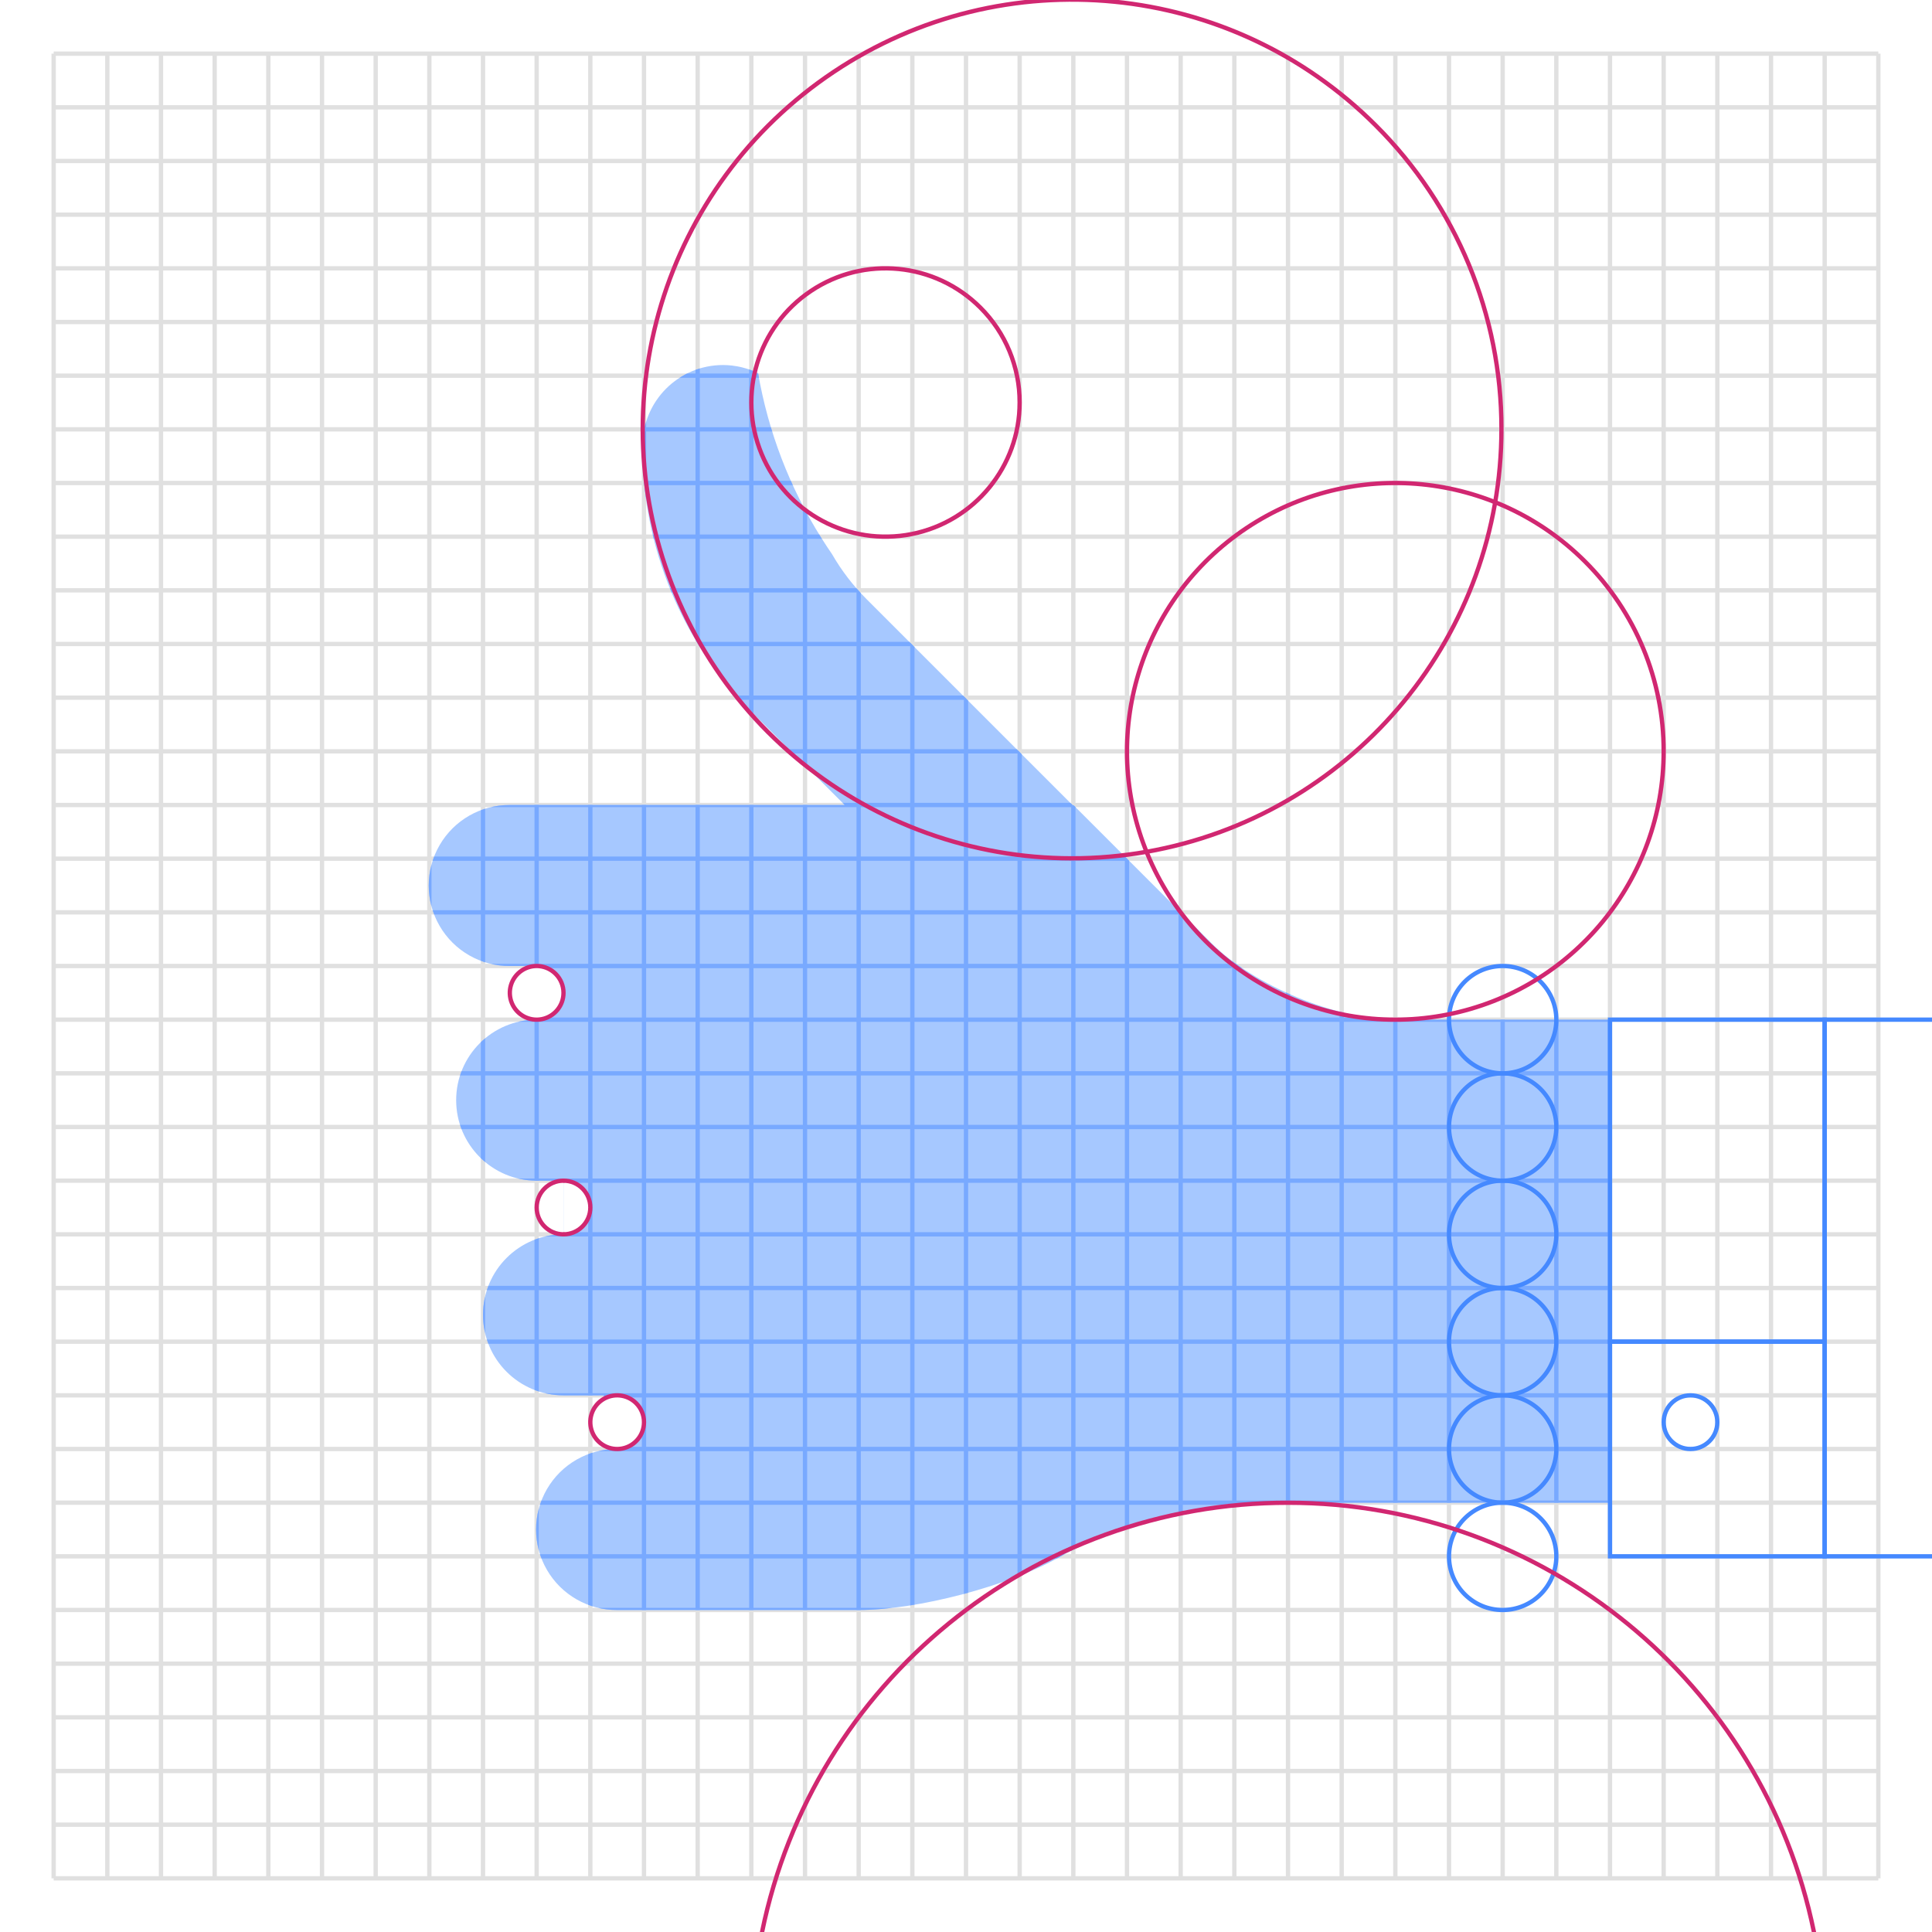
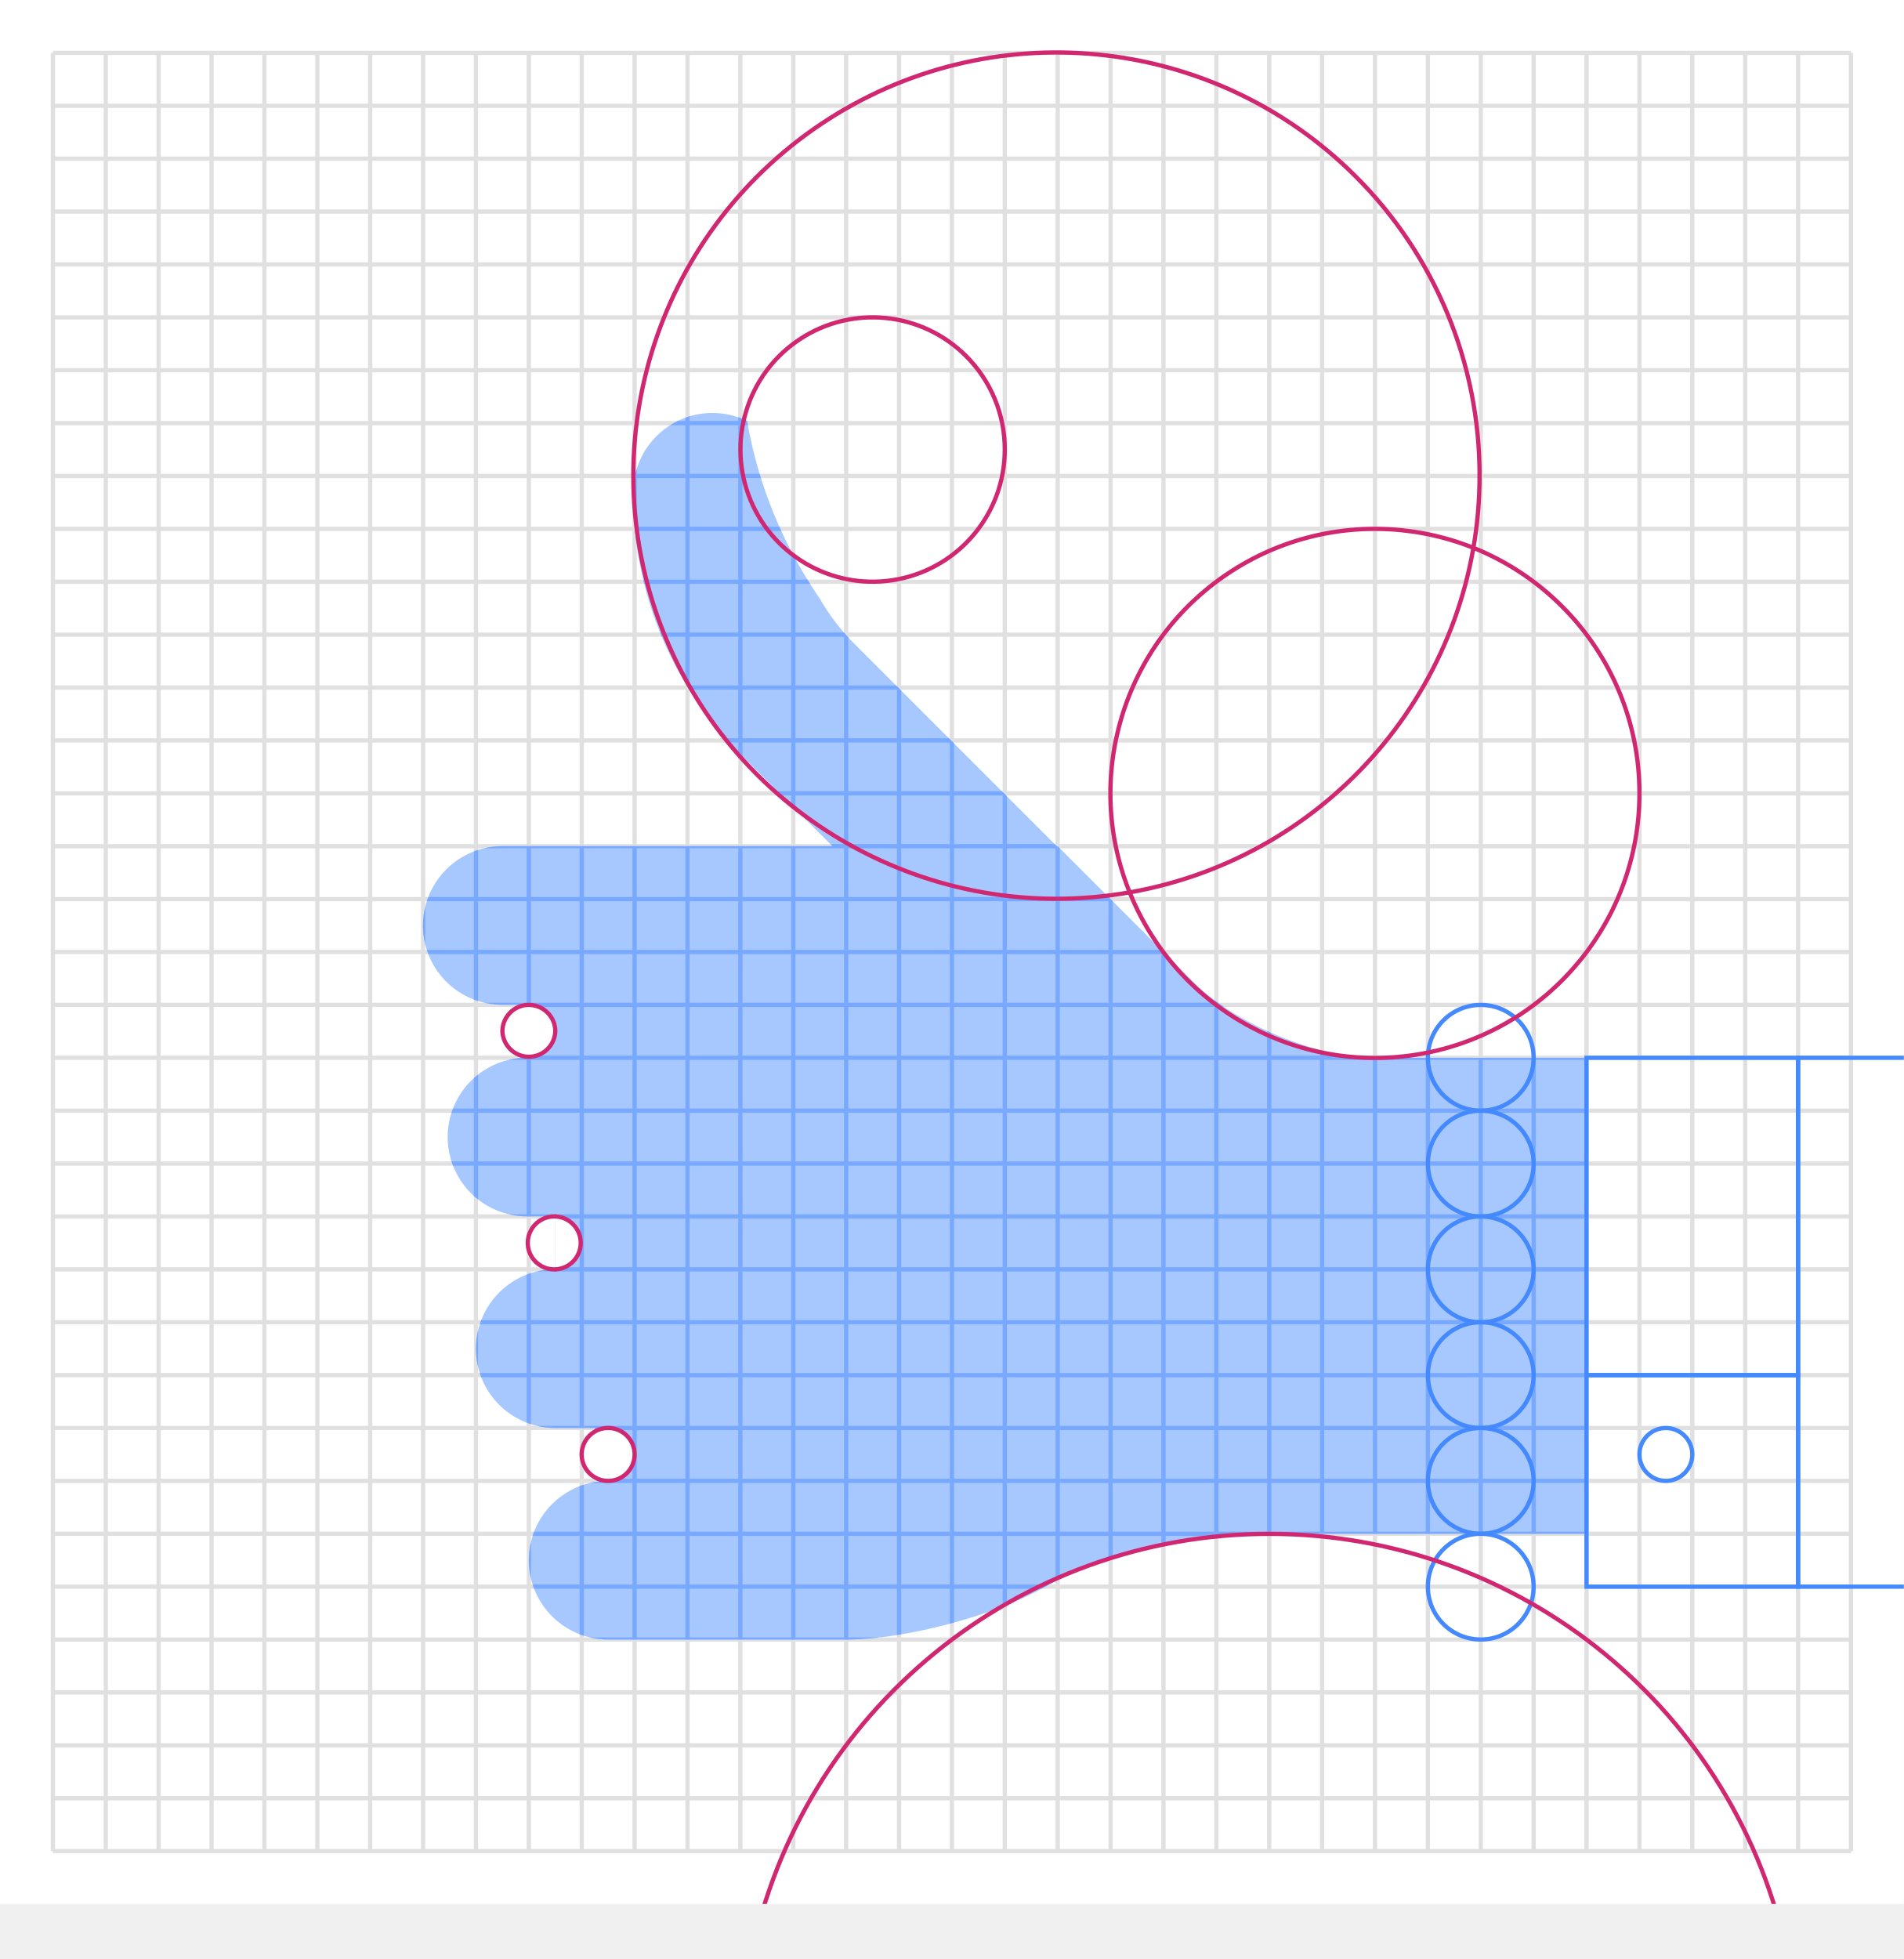
- <svg xmlns="http://www.w3.org/2000/svg" viewBox="0 0 448 448">
+ <svg xmlns="http://www.w3.org/2000/svg" viewBox="0 0 448 460.94">
  <defs>
    <style>.cls-1,.cls-10,.cls-9{fill:none;}.cls-2{clip-path:url(#clip-path);}.cls-3,.cls-8{fill:#fff;}.cls-4,.cls-7{fill:#e0e0e0;}.cls-4{stroke:#e0e0e0;}.cls-10,.cls-4,.cls-7,.cls-8,.cls-9{stroke-miterlimit:10;}.cls-5{fill:#a6c8ff;}.cls-6{clip-path:url(#clip-path-2);}.cls-7{stroke:#78a9ff;}.cls-10,.cls-8{stroke:#d12771;stroke-linecap:round;}.cls-9{stroke:#4589ff;}</style>
    <clipPath id="clip-path">
      <rect class="cls-1" width="448" height="448" />
    </clipPath>
    <clipPath id="clip-path-2">
-       <path class="cls-1" d="M281.068,218.845l-32.179-32.178v.213L206.209,144.2l-.006-.006q-.988-.962-1.95-1.949l-.009-.01-3.331-3.331a50.035,50.035,0,0,1-7.967-10.391l0,0c-.85-1.229-1.668-2.48-2.467-3.746-.022-.036-.047-.072-.07-.108a105.1,105.1,0,0,1-14.615-38.135h0a18.547,18.547,0,0,0-1.83-.769l-.115-.042q-.858-.3-1.751-.519c-.1-.023-.19-.051-.286-.073-.546-.124-1.1-.219-1.665-.294-.136-.018-.268-.046-.4-.062a18.916,18.916,0,0,0-2.073-.121A18.666,18.666,0,0,0,149,103.305c0,.127.015.251.02.378v.022H149a86.541,86.541,0,0,0,25.515,61.6l21.364,21.365H118.222a18.667,18.667,0,1,0,0,37.333h6.222v12.444a18.667,18.667,0,1,0,0,37.334h4.667l1.556,12.444a18.667,18.667,0,1,0,0,37.334H140L143.111,336a18.667,18.667,0,1,0,0,37.333h56c13.689,0,34.636-5.518,46.548-12.262l.641-.364c11.912-6.744,32.858-12.263,46.548-12.263h80.485v-112H323.556C309.867,236.444,290.747,228.525,281.068,218.845Z" />
+       <path class="cls-1" d="M281.07,231.29l-32.18-32.18v.21l-42.68-42.68h0c-.66-.64-1.3-1.29-1.95-1.95h0l-3.33-3.33A50.18,50.18,0,0,1,193,141h0c-.85-1.23-1.66-2.48-2.46-3.74l-.07-.11A105,105,0,0,1,175.79,99h0a18.57,18.57,0,0,0-1.83-.77l-.12,0c-.57-.2-1.15-.37-1.75-.52l-.28-.07c-.55-.12-1.1-.22-1.67-.29l-.4-.07a20.19,20.19,0,0,0-2.07-.12A18.68,18.68,0,0,0,149,115.75c0,.13,0,.25,0,.38v0h0a86.57,86.57,0,0,0,25.51,61.6l21.37,21.36H118.22a18.61,18.61,0,0,0-13.2,5.47,18.64,18.64,0,0,0,13.2,31.86h6.22v12.45a18.67,18.67,0,1,0,0,37.33h4.67l1.56,12.45a18.65,18.65,0,0,0-13.2,5.46,18.77,18.77,0,0,0-4.63,7.65A18.66,18.66,0,0,0,130.67,336H140l3.11,12.44a18.67,18.67,0,1,0,0,37.34h56c13.69,0,34.64-5.52,46.55-12.26l.64-.37c11.91-6.74,32.86-12.26,46.55-12.26h80.48v-112H323.56C309.87,248.89,290.75,241,281.07,231.29Z" />
    </clipPath>
  </defs>
-   <g id="Graphics">
-     <g class="cls-2">
-       <rect class="cls-3" width="448" height="448" />
-       <line class="cls-4" x1="12.444" y1="12.444" x2="12.444" y2="435.556" />
-       <line class="cls-4" x1="24.889" y1="12.444" x2="24.889" y2="435.556" />
-       <line class="cls-4" x1="37.333" y1="12.444" x2="37.333" y2="435.556" />
-       <line class="cls-4" x1="49.778" y1="12.444" x2="49.778" y2="435.556" />
-       <line class="cls-4" x1="62.222" y1="12.444" x2="62.222" y2="435.556" />
-       <line class="cls-4" x1="74.667" y1="12.444" x2="74.667" y2="435.556" />
-       <line class="cls-4" x1="87.111" y1="12.444" x2="87.111" y2="435.556" />
-       <line class="cls-4" x1="99.556" y1="12.444" x2="99.556" y2="435.556" />
-       <line class="cls-4" x1="112" y1="12.444" x2="112" y2="435.556" />
-       <line class="cls-4" x1="124.444" y1="12.444" x2="124.444" y2="435.556" />
-       <line class="cls-4" x1="136.889" y1="12.444" x2="136.889" y2="435.556" />
-       <line class="cls-4" x1="149.333" y1="12.444" x2="149.333" y2="435.556" />
-       <line class="cls-4" x1="161.778" y1="12.444" x2="161.778" y2="435.556" />
-       <line class="cls-4" x1="174.222" y1="12.444" x2="174.222" y2="435.556" />
-       <line class="cls-4" x1="186.667" y1="12.444" x2="186.667" y2="435.556" />
-       <line class="cls-4" x1="199.111" y1="12.444" x2="199.111" y2="435.556" />
-       <line class="cls-4" x1="211.556" y1="12.444" x2="211.556" y2="435.556" />
-       <line class="cls-4" x1="224" y1="12.444" x2="224" y2="435.556" />
-       <line class="cls-4" x1="236.444" y1="12.444" x2="236.444" y2="435.556" />
-       <line class="cls-4" x1="248.889" y1="12.444" x2="248.889" y2="435.556" />
-       <line class="cls-4" x1="261.333" y1="12.444" x2="261.333" y2="435.556" />
-       <line class="cls-4" x1="273.778" y1="12.444" x2="273.778" y2="435.556" />
-       <line class="cls-4" x1="286.222" y1="12.444" x2="286.222" y2="435.556" />
-       <line class="cls-4" x1="298.667" y1="12.444" x2="298.667" y2="435.556" />
-       <line class="cls-4" x1="311.111" y1="12.444" x2="311.111" y2="435.556" />
-       <line class="cls-4" x1="323.556" y1="12.444" x2="323.556" y2="435.556" />
-       <line class="cls-4" x1="336" y1="12.444" x2="336" y2="435.556" />
-       <line class="cls-4" x1="348.444" y1="12.444" x2="348.444" y2="435.556" />
-       <line class="cls-4" x1="360.889" y1="12.444" x2="360.889" y2="435.556" />
-       <line class="cls-4" x1="373.333" y1="12.444" x2="373.333" y2="435.556" />
-       <line class="cls-4" x1="385.778" y1="12.444" x2="385.778" y2="435.556" />
-       <line class="cls-4" x1="398.222" y1="12.444" x2="398.222" y2="435.556" />
-       <line class="cls-4" x1="410.667" y1="12.444" x2="410.667" y2="435.556" />
-       <line class="cls-4" x1="423.111" y1="12.444" x2="423.111" y2="435.556" />
-       <line class="cls-4" x1="435.556" y1="12.444" x2="435.556" y2="435.556" />
-       <line class="cls-4" x1="435.556" y1="12.445" x2="12.444" y2="12.445" />
-       <line class="cls-4" x1="435.556" y1="24.889" x2="12.444" y2="24.889" />
-       <line class="cls-4" x1="435.556" y1="37.333" x2="12.444" y2="37.333" />
-       <line class="cls-4" x1="435.556" y1="49.778" x2="12.444" y2="49.778" />
-       <line class="cls-4" x1="435.556" y1="62.222" x2="12.444" y2="62.222" />
-       <line class="cls-4" x1="435.556" y1="74.667" x2="12.444" y2="74.667" />
-       <line class="cls-4" x1="435.556" y1="87.111" x2="12.444" y2="87.111" />
-       <line class="cls-4" x1="435.556" y1="99.556" x2="12.444" y2="99.556" />
-       <line class="cls-4" x1="435.556" y1="112" x2="12.444" y2="112" />
-       <line class="cls-4" x1="435.556" y1="124.445" x2="12.444" y2="124.445" />
-       <line class="cls-4" x1="435.556" y1="136.889" x2="12.444" y2="136.889" />
-       <line class="cls-4" x1="435.556" y1="149.333" x2="12.444" y2="149.333" />
-       <line class="cls-4" x1="435.556" y1="161.778" x2="12.444" y2="161.778" />
-       <line class="cls-4" x1="435.556" y1="174.222" x2="12.444" y2="174.222" />
-       <line class="cls-4" x1="435.556" y1="186.667" x2="12.444" y2="186.667" />
-       <line class="cls-4" x1="435.556" y1="199.111" x2="12.444" y2="199.111" />
-       <line class="cls-4" x1="12.444" y1="211.556" x2="435.556" y2="211.556" />
-       <line class="cls-4" x1="12.444" y1="224" x2="435.556" y2="224" />
-       <line class="cls-4" x1="435.556" y1="236.445" x2="12.444" y2="236.445" />
-       <line class="cls-4" x1="435.556" y1="248.889" x2="12.444" y2="248.889" />
-       <line class="cls-4" x1="435.556" y1="261.333" x2="12.444" y2="261.333" />
-       <line class="cls-4" x1="435.556" y1="273.778" x2="12.444" y2="273.778" />
-       <line class="cls-4" x1="435.556" y1="286.222" x2="12.444" y2="286.222" />
-       <line class="cls-4" x1="435.556" y1="298.667" x2="12.444" y2="298.667" />
-       <line class="cls-4" x1="435.556" y1="311.111" x2="12.444" y2="311.111" />
-       <line class="cls-4" x1="435.556" y1="323.556" x2="12.444" y2="323.556" />
-       <line class="cls-4" x1="435.556" y1="336" x2="12.444" y2="336" />
-       <line class="cls-4" x1="435.556" y1="348.444" x2="12.444" y2="348.444" />
-       <line class="cls-4" x1="435.556" y1="360.889" x2="12.444" y2="360.889" />
-       <line class="cls-4" x1="435.556" y1="373.333" x2="12.444" y2="373.333" />
-       <line class="cls-4" x1="435.556" y1="385.778" x2="12.444" y2="385.778" />
-       <line class="cls-4" x1="435.556" y1="398.222" x2="12.444" y2="398.222" />
-       <line class="cls-4" x1="435.556" y1="410.667" x2="12.444" y2="410.667" />
-       <line class="cls-4" x1="435.556" y1="423.111" x2="12.444" y2="423.111" />
-       <line class="cls-4" x1="435.556" y1="435.556" x2="12.444" y2="435.556" />
-       <path class="cls-5" d="M281.068,218.845l-32.179-32.178v.213L206.209,144.2l-.006-.006q-.988-.962-1.95-1.949l-.009-.01-3.331-3.331a50.035,50.035,0,0,1-7.967-10.391l0,0c-.85-1.229-1.668-2.48-2.467-3.746-.022-.036-.047-.072-.07-.108a105.1,105.1,0,0,1-14.615-38.135h0a18.547,18.547,0,0,0-1.83-.769l-.115-.042q-.858-.3-1.751-.519c-.1-.023-.19-.051-.286-.073-.546-.124-1.1-.219-1.665-.294-.136-.018-.268-.046-.4-.062a18.916,18.916,0,0,0-2.073-.121A18.666,18.666,0,0,0,149,103.305c0,.127.015.251.02.378v.022H149a86.541,86.541,0,0,0,25.515,61.6l21.364,21.365H118.222a18.667,18.667,0,1,0,0,37.333h6.222v12.444a18.667,18.667,0,1,0,0,37.334h4.667l1.556,12.444a18.667,18.667,0,1,0,0,37.334H140L143.111,336a18.667,18.667,0,1,0,0,37.333h56c13.689,0,34.636-5.518,46.548-12.262l.641-.364c11.912-6.744,32.858-12.263,46.548-12.263h80.485v-112H323.556C309.867,236.444,290.747,228.525,281.068,218.845Z" />
-       <g class="cls-6">
-         <line class="cls-7" x1="99.556" y1="12.444" x2="99.556" y2="435.556" />
-         <line class="cls-7" x1="112" y1="12.444" x2="112" y2="435.556" />
-         <line class="cls-7" x1="124.444" y1="12.444" x2="124.444" y2="435.556" />
-         <line class="cls-7" x1="136.889" y1="12.444" x2="136.889" y2="435.556" />
-         <line class="cls-7" x1="149.333" y1="12.444" x2="149.333" y2="435.556" />
-         <line class="cls-7" x1="161.778" y1="12.444" x2="161.778" y2="435.556" />
-         <line class="cls-7" x1="174.222" y1="12.444" x2="174.222" y2="435.556" />
-         <line class="cls-7" x1="186.667" y1="12.444" x2="186.667" y2="435.556" />
-         <line class="cls-7" x1="199.111" y1="12.444" x2="199.111" y2="435.556" />
-         <line class="cls-7" x1="211.556" y1="12.444" x2="211.556" y2="435.556" />
-         <line class="cls-7" x1="224" y1="12.444" x2="224" y2="435.556" />
-         <line class="cls-7" x1="236.444" y1="12.444" x2="236.444" y2="435.556" />
-         <line class="cls-7" x1="248.889" y1="12.444" x2="248.889" y2="435.556" />
-         <line class="cls-7" x1="261.333" y1="12.444" x2="261.333" y2="435.556" />
-         <line class="cls-7" x1="273.778" y1="12.444" x2="273.778" y2="435.556" />
-         <line class="cls-7" x1="286.222" y1="12.444" x2="286.222" y2="435.556" />
-         <line class="cls-7" x1="298.667" y1="12.444" x2="298.667" y2="435.556" />
-         <line class="cls-7" x1="311.111" y1="12.444" x2="311.111" y2="435.556" />
-         <line class="cls-7" x1="323.556" y1="12.444" x2="323.556" y2="435.556" />
-         <line class="cls-7" x1="336" y1="12.444" x2="336" y2="435.556" />
-         <line class="cls-7" x1="348.444" y1="12.444" x2="348.444" y2="435.556" />
-         <line class="cls-7" x1="360.889" y1="12.444" x2="360.889" y2="435.556" />
-         <line class="cls-7" x1="373.333" y1="12.444" x2="373.333" y2="435.556" />
-         <line class="cls-7" x1="435.556" y1="87.111" x2="12.444" y2="87.111" />
-         <line class="cls-7" x1="435.556" y1="99.556" x2="12.444" y2="99.556" />
-         <line class="cls-7" x1="435.556" y1="112" x2="12.444" y2="112" />
-         <line class="cls-7" x1="435.556" y1="124.445" x2="12.444" y2="124.445" />
-         <line class="cls-7" x1="435.556" y1="136.889" x2="12.444" y2="136.889" />
-         <line class="cls-7" x1="435.556" y1="149.333" x2="12.444" y2="149.333" />
-         <line class="cls-7" x1="435.556" y1="161.778" x2="12.444" y2="161.778" />
-         <line class="cls-7" x1="435.556" y1="174.222" x2="12.444" y2="174.222" />
-         <line class="cls-7" x1="435.556" y1="186.667" x2="12.444" y2="186.667" />
-         <line class="cls-7" x1="435.556" y1="199.111" x2="12.444" y2="199.111" />
-         <line class="cls-7" x1="12.444" y1="211.556" x2="435.556" y2="211.556" />
-         <line class="cls-7" x1="12.444" y1="224" x2="435.556" y2="224" />
-         <line class="cls-7" x1="435.556" y1="236.445" x2="12.444" y2="236.445" />
-         <line class="cls-7" x1="435.556" y1="248.889" x2="12.444" y2="248.889" />
-         <line class="cls-7" x1="435.556" y1="261.333" x2="12.444" y2="261.333" />
-         <line class="cls-7" x1="435.556" y1="273.778" x2="12.444" y2="273.778" />
-         <line class="cls-7" x1="435.556" y1="286.222" x2="12.444" y2="286.222" />
-         <line class="cls-7" x1="435.556" y1="298.667" x2="12.444" y2="298.667" />
-         <line class="cls-7" x1="435.556" y1="311.111" x2="12.444" y2="311.111" />
-         <line class="cls-7" x1="435.556" y1="323.556" x2="12.444" y2="323.556" />
-         <line class="cls-7" x1="435.556" y1="336" x2="12.444" y2="336" />
-         <line class="cls-7" x1="435.556" y1="348.444" x2="12.444" y2="348.444" />
-         <line class="cls-7" x1="435.556" y1="360.889" x2="12.444" y2="360.889" />
-         <line class="cls-7" x1="435.556" y1="373.333" x2="12.444" y2="373.333" />
+   <g id="Layer_2" data-name="Layer 2">
+     <g id="Graphics">
+       <g class="cls-2">
+         <rect class="cls-3" width="448" height="448" />
+         <line class="cls-4" x1="12.44" y1="12.44" x2="12.44" y2="435.56" />
+         <line class="cls-4" x1="24.89" y1="12.44" x2="24.89" y2="435.56" />
+         <line class="cls-4" x1="37.33" y1="12.44" x2="37.33" y2="435.56" />
+         <line class="cls-4" x1="49.78" y1="12.44" x2="49.78" y2="435.56" />
+         <line class="cls-4" x1="62.22" y1="12.44" x2="62.22" y2="435.56" />
+         <line class="cls-4" x1="74.67" y1="12.44" x2="74.67" y2="435.56" />
+         <line class="cls-4" x1="87.11" y1="12.44" x2="87.11" y2="435.56" />
+         <line class="cls-4" x1="99.56" y1="12.44" x2="99.56" y2="435.56" />
+         <line class="cls-4" x1="112" y1="12.44" x2="112" y2="435.56" />
+         <line class="cls-4" x1="124.44" y1="12.44" x2="124.44" y2="435.56" />
+         <line class="cls-4" x1="136.89" y1="12.44" x2="136.89" y2="435.56" />
+         <line class="cls-4" x1="149.33" y1="12.44" x2="149.33" y2="435.56" />
+         <line class="cls-4" x1="161.78" y1="12.44" x2="161.78" y2="435.56" />
+         <line class="cls-4" x1="174.22" y1="12.44" x2="174.22" y2="435.56" />
+         <line class="cls-4" x1="186.67" y1="12.44" x2="186.67" y2="435.56" />
+         <line class="cls-4" x1="199.11" y1="12.44" x2="199.11" y2="435.56" />
+         <line class="cls-4" x1="211.56" y1="12.44" x2="211.56" y2="435.56" />
+         <line class="cls-4" x1="224" y1="12.44" x2="224" y2="435.56" />
+         <line class="cls-4" x1="236.44" y1="12.44" x2="236.44" y2="435.56" />
+         <line class="cls-4" x1="248.89" y1="12.44" x2="248.89" y2="435.56" />
+         <line class="cls-4" x1="261.33" y1="12.44" x2="261.33" y2="435.56" />
+         <line class="cls-4" x1="273.78" y1="12.44" x2="273.78" y2="435.56" />
+         <line class="cls-4" x1="286.22" y1="12.44" x2="286.22" y2="435.56" />
+         <line class="cls-4" x1="298.67" y1="12.44" x2="298.67" y2="435.56" />
+         <line class="cls-4" x1="311.11" y1="12.44" x2="311.11" y2="435.56" />
+         <line class="cls-4" x1="323.56" y1="12.44" x2="323.56" y2="435.56" />
+         <line class="cls-4" x1="336" y1="12.44" x2="336" y2="435.56" />
+         <line class="cls-4" x1="348.44" y1="12.44" x2="348.44" y2="435.56" />
+         <line class="cls-4" x1="360.89" y1="12.44" x2="360.89" y2="435.56" />
+         <line class="cls-4" x1="373.33" y1="12.44" x2="373.33" y2="435.56" />
+         <line class="cls-4" x1="385.78" y1="12.44" x2="385.78" y2="435.56" />
+         <line class="cls-4" x1="398.22" y1="12.44" x2="398.22" y2="435.56" />
+         <line class="cls-4" x1="410.67" y1="12.44" x2="410.67" y2="435.56" />
+         <line class="cls-4" x1="423.11" y1="12.44" x2="423.11" y2="435.56" />
+         <line class="cls-4" x1="435.56" y1="12.44" x2="435.56" y2="435.56" />
+         <line class="cls-4" x1="435.56" y1="24.89" x2="12.44" y2="24.89" />
+         <line class="cls-4" x1="435.56" y1="12.44" x2="12.44" y2="12.44" />
+         <line class="cls-4" x1="435.56" y1="37.33" x2="12.44" y2="37.33" />
+         <line class="cls-4" x1="435.56" y1="49.78" x2="12.44" y2="49.78" />
+         <line class="cls-4" x1="435.56" y1="62.22" x2="12.44" y2="62.22" />
+         <line class="cls-4" x1="435.56" y1="74.67" x2="12.44" y2="74.67" />
+         <line class="cls-4" x1="435.56" y1="87.11" x2="12.44" y2="87.11" />
+         <line class="cls-4" x1="435.56" y1="99.56" x2="12.44" y2="99.56" />
+         <line class="cls-4" x1="435.56" y1="112" x2="12.44" y2="112" />
+         <line class="cls-4" x1="435.56" y1="124.44" x2="12.44" y2="124.44" />
+         <line class="cls-4" x1="435.56" y1="136.89" x2="12.44" y2="136.89" />
+         <line class="cls-4" x1="435.56" y1="149.33" x2="12.44" y2="149.33" />
+         <line class="cls-4" x1="435.56" y1="161.78" x2="12.44" y2="161.78" />
+         <line class="cls-4" x1="435.56" y1="174.22" x2="12.44" y2="174.22" />
+         <line class="cls-4" x1="435.56" y1="186.67" x2="12.44" y2="186.67" />
+         <line class="cls-4" x1="435.56" y1="199.11" x2="12.44" y2="199.11" />
+         <line class="cls-4" x1="435.56" y1="211.56" x2="12.44" y2="211.56" />
+         <line class="cls-4" x1="12.44" y1="224" x2="435.56" y2="224" />
+         <line class="cls-4" x1="12.44" y1="236.44" x2="435.56" y2="236.44" />
+         <line class="cls-4" x1="435.56" y1="248.89" x2="12.44" y2="248.89" />
+         <line class="cls-4" x1="435.56" y1="261.33" x2="12.44" y2="261.33" />
+         <line class="cls-4" x1="435.56" y1="273.78" x2="12.44" y2="273.78" />
+         <line class="cls-4" x1="435.56" y1="286.22" x2="12.44" y2="286.22" />
+         <line class="cls-4" x1="435.56" y1="298.67" x2="12.44" y2="298.67" />
+         <line class="cls-4" x1="435.56" y1="311.11" x2="12.44" y2="311.11" />
+         <line class="cls-4" x1="435.56" y1="323.56" x2="12.44" y2="323.56" />
+         <line class="cls-4" x1="435.56" y1="336" x2="12.44" y2="336" />
+         <line class="cls-4" x1="435.56" y1="348.44" x2="12.44" y2="348.44" />
+         <line class="cls-4" x1="435.56" y1="360.89" x2="12.44" y2="360.89" />
+         <line class="cls-4" x1="435.56" y1="373.33" x2="12.44" y2="373.33" />
+         <line class="cls-4" x1="435.56" y1="385.78" x2="12.44" y2="385.78" />
+         <line class="cls-4" x1="435.56" y1="398.22" x2="12.44" y2="398.22" />
+         <line class="cls-4" x1="435.56" y1="410.67" x2="12.44" y2="410.67" />
+         <line class="cls-4" x1="435.56" y1="423.11" x2="12.44" y2="423.11" />
+         <line class="cls-4" x1="435.56" y1="435.56" x2="12.44" y2="435.56" />
+         <path class="cls-5" d="M281.07,231.29l-32.18-32.18v.21l-42.68-42.68h0c-.66-.64-1.3-1.29-1.95-1.95h0l-3.33-3.33A50.18,50.18,0,0,1,193,141h0c-.85-1.23-1.66-2.48-2.46-3.74l-.07-.11A105,105,0,0,1,175.79,99h0a18.57,18.57,0,0,0-1.83-.77l-.12,0c-.57-.2-1.15-.37-1.75-.52l-.28-.07c-.55-.12-1.1-.22-1.67-.29l-.4-.07a20.19,20.19,0,0,0-2.07-.12A18.68,18.68,0,0,0,149,115.75c0,.13,0,.25,0,.38v0h0a86.57,86.57,0,0,0,25.51,61.6l21.37,21.36H118.22a18.61,18.61,0,0,0-13.2,5.47,18.64,18.64,0,0,0,13.2,31.86h6.22v12.45a18.67,18.67,0,1,0,0,37.33h4.67l1.56,12.45a18.65,18.65,0,0,0-13.2,5.46,18.77,18.77,0,0,0-4.63,7.65A18.66,18.66,0,0,0,130.67,336H140l3.11,12.44a18.67,18.67,0,1,0,0,37.34h56c13.69,0,34.64-5.52,46.55-12.26l.64-.37c11.91-6.74,32.86-12.26,46.55-12.26h80.48v-112H323.56C309.87,248.89,290.75,241,281.07,231.29Z" />
+         <g class="cls-6">
+           <line class="cls-7" x1="99.56" y1="24.89" x2="99.56" y2="448" />
+           <line class="cls-7" x1="112" y1="24.89" x2="112" y2="448" />
+           <line class="cls-7" x1="124.44" y1="24.89" x2="124.44" y2="448" />
+           <line class="cls-7" x1="136.89" y1="24.89" x2="136.89" y2="448" />
+           <line class="cls-7" x1="149.33" y1="24.89" x2="149.33" y2="448" />
+           <line class="cls-7" x1="161.78" y1="24.89" x2="161.78" y2="448" />
+           <line class="cls-7" x1="174.22" y1="24.89" x2="174.22" y2="448" />
+           <line class="cls-7" x1="186.67" y1="24.89" x2="186.67" y2="448" />
+           <line class="cls-7" x1="199.11" y1="24.89" x2="199.11" y2="448" />
+           <line class="cls-7" x1="211.56" y1="24.89" x2="211.56" y2="448" />
+           <line class="cls-7" x1="224" y1="24.89" x2="224" y2="448" />
+           <line class="cls-7" x1="236.44" y1="24.89" x2="236.44" y2="448" />
+           <line class="cls-7" x1="248.89" y1="24.89" x2="248.89" y2="448" />
+           <line class="cls-7" x1="261.33" y1="24.89" x2="261.33" y2="448" />
+           <line class="cls-7" x1="273.78" y1="24.89" x2="273.78" y2="448" />
+           <line class="cls-7" x1="286.22" y1="24.89" x2="286.22" y2="448" />
+           <line class="cls-7" x1="298.67" y1="24.89" x2="298.67" y2="448" />
+           <line class="cls-7" x1="311.11" y1="24.89" x2="311.11" y2="448" />
+           <line class="cls-7" x1="323.56" y1="24.89" x2="323.56" y2="448" />
+           <line class="cls-7" x1="336" y1="24.89" x2="336" y2="448" />
+           <line class="cls-7" x1="348.44" y1="24.89" x2="348.44" y2="448" />
+           <line class="cls-7" x1="360.89" y1="24.89" x2="360.89" y2="448" />
+           <line class="cls-7" x1="373.33" y1="24.89" x2="373.33" y2="448" />
+           <line class="cls-7" x1="435.56" y1="99.56" x2="12.44" y2="99.56" />
+           <line class="cls-7" x1="435.56" y1="112" x2="12.44" y2="112" />
+           <line class="cls-7" x1="435.56" y1="124.44" x2="12.44" y2="124.44" />
+           <line class="cls-7" x1="435.56" y1="136.89" x2="12.44" y2="136.89" />
+           <line class="cls-7" x1="435.56" y1="149.33" x2="12.44" y2="149.33" />
+           <line class="cls-7" x1="435.56" y1="161.78" x2="12.44" y2="161.78" />
+           <line class="cls-7" x1="435.56" y1="174.22" x2="12.44" y2="174.22" />
+           <line class="cls-7" x1="435.56" y1="186.67" x2="12.44" y2="186.67" />
+           <line class="cls-7" x1="435.56" y1="199.11" x2="12.44" y2="199.11" />
+           <line class="cls-7" x1="435.56" y1="211.56" x2="12.44" y2="211.56" />
+           <line class="cls-7" x1="12.44" y1="224" x2="435.56" y2="224" />
+           <line class="cls-7" x1="12.44" y1="236.44" x2="435.56" y2="236.44" />
+           <line class="cls-7" x1="435.56" y1="248.89" x2="12.44" y2="248.89" />
+           <line class="cls-7" x1="435.56" y1="261.33" x2="12.44" y2="261.33" />
+           <line class="cls-7" x1="435.56" y1="273.78" x2="12.44" y2="273.78" />
+           <line class="cls-7" x1="435.56" y1="286.22" x2="12.44" y2="286.22" />
+           <line class="cls-7" x1="435.56" y1="298.67" x2="12.44" y2="298.67" />
+           <line class="cls-7" x1="435.56" y1="311.11" x2="12.44" y2="311.11" />
+           <line class="cls-7" x1="435.56" y1="323.56" x2="12.44" y2="323.56" />
+           <line class="cls-7" x1="435.56" y1="336" x2="12.44" y2="336" />
+           <line class="cls-7" x1="435.56" y1="348.44" x2="12.44" y2="348.44" />
+           <line class="cls-7" x1="435.56" y1="360.89" x2="12.44" y2="360.89" />
+           <line class="cls-7" x1="435.56" y1="373.33" x2="12.44" y2="373.33" />
+           <line class="cls-7" x1="435.56" y1="385.78" x2="12.44" y2="385.78" />
+         </g>
+         <path class="cls-8" d="M130.67,286.22a6.23,6.23,0,0,1,0,12.45" />
+         <path class="cls-8" d="M130.67,298.67a6.23,6.23,0,1,1,0-12.45" />
+         <path class="cls-8" d="M128.84,238.27a6.22,6.22,0,0,0-10.62,4.4,6.23,6.23,0,0,0,12.45,0A6.18,6.18,0,0,0,128.84,238.27Z" />
+         <path class="cls-8" d="M147.51,337.82a6.23,6.23,0,1,0,1.82,4.4A6.23,6.23,0,0,0,147.51,337.82Z" />
+         <circle class="cls-9" cx="348.44" cy="248.89" r="12.44" />
+         <circle class="cls-9" cx="348.44" cy="348.44" r="12.44" />
+         <circle class="cls-9" cx="348.44" cy="323.56" r="12.44" />
+         <circle class="cls-9" cx="348.44" cy="298.67" r="12.44" />
+         <circle class="cls-9" cx="348.44" cy="273.78" r="12.44" />
+         <circle class="cls-9" cx="348.44" cy="373.33" r="12.44" />
+         <rect class="cls-9" x="373.33" y="248.89" width="49.78" height="74.67" />
+         <rect class="cls-9" x="373.33" y="323.56" width="49.78" height="49.78" />
+         <circle class="cls-9" cx="392" cy="342.22" r="6.22" />
+         <polyline class="cls-9" points="448 373.33 423.11 373.33 423.11 248.89 448 248.89" />
+         <path class="cls-10" d="M176.71,460.44a124.48,124.48,0,0,1,243.91,0" />
+         <path class="cls-10" d="M385.78,186.67a62.24,62.24,0,1,1-18.23-44A62,62,0,0,1,385.78,186.67Z" />
+         <path class="cls-10" d="M236.44,105.78a31.1,31.1,0,1,1-9.11-22A31,31,0,0,1,236.44,105.78Z" />
+         <path class="cls-10" d="M348.16,111.91A99.56,99.56,0,1,1,319,41.51,99.25,99.25,0,0,1,348.16,111.91Z" />
      </g>
-       <path class="cls-8" d="M130.667,273.778a6.222,6.222,0,0,1,0,12.444" />
-       <path class="cls-8" d="M130.667,286.222a6.222,6.222,0,1,1,0-12.444" />
-       <path class="cls-8" d="M128.845,225.822a6.224,6.224,0,1,0,1.822,4.4A6.206,6.206,0,0,0,128.845,225.822Z" />
-       <path class="cls-8" d="M147.511,325.378a6.224,6.224,0,1,0,1.822,4.4A6.2,6.2,0,0,0,147.511,325.378Z" />
-       <circle class="cls-9" cx="348.444" cy="236.444" r="12.444" />
-       <circle class="cls-9" cx="348.444" cy="336" r="12.444" />
-       <circle class="cls-9" cx="348.444" cy="311.111" r="12.444" />
-       <circle class="cls-9" cx="348.444" cy="286.222" r="12.444" />
-       <circle class="cls-9" cx="348.444" cy="261.333" r="12.444" />
-       <circle class="cls-9" cx="348.444" cy="360.889" r="12.444" />
-       <rect class="cls-9" x="373.333" y="236.444" width="49.778" height="74.667" />
-       <rect class="cls-9" x="373.333" y="311.111" width="49.778" height="49.778" />
-       <circle class="cls-9" cx="392" cy="329.778" r="6.222" />
-       <polyline class="cls-9" points="448 360.889 423.111 360.889 423.111 236.444 448 236.444" />
-       <path class="cls-10" d="M176.712,448a124.478,124.478,0,0,1,243.91,0" />
-       <path class="cls-10" d="M385.778,174.222a62.222,62.222,0,1,1-18.225-44A62.029,62.029,0,0,1,385.778,174.222Z" />
-       <path class="cls-10" d="M236.444,93.333a31.11,31.11,0,1,1-9.112-22A31.014,31.014,0,0,1,236.444,93.333Z" />
-       <path class="cls-10" d="M348.162,99.465A99.557,99.557,0,1,1,319,29.069,99.245,99.245,0,0,1,348.162,99.465Z" />
    </g>
  </g>
</svg>
